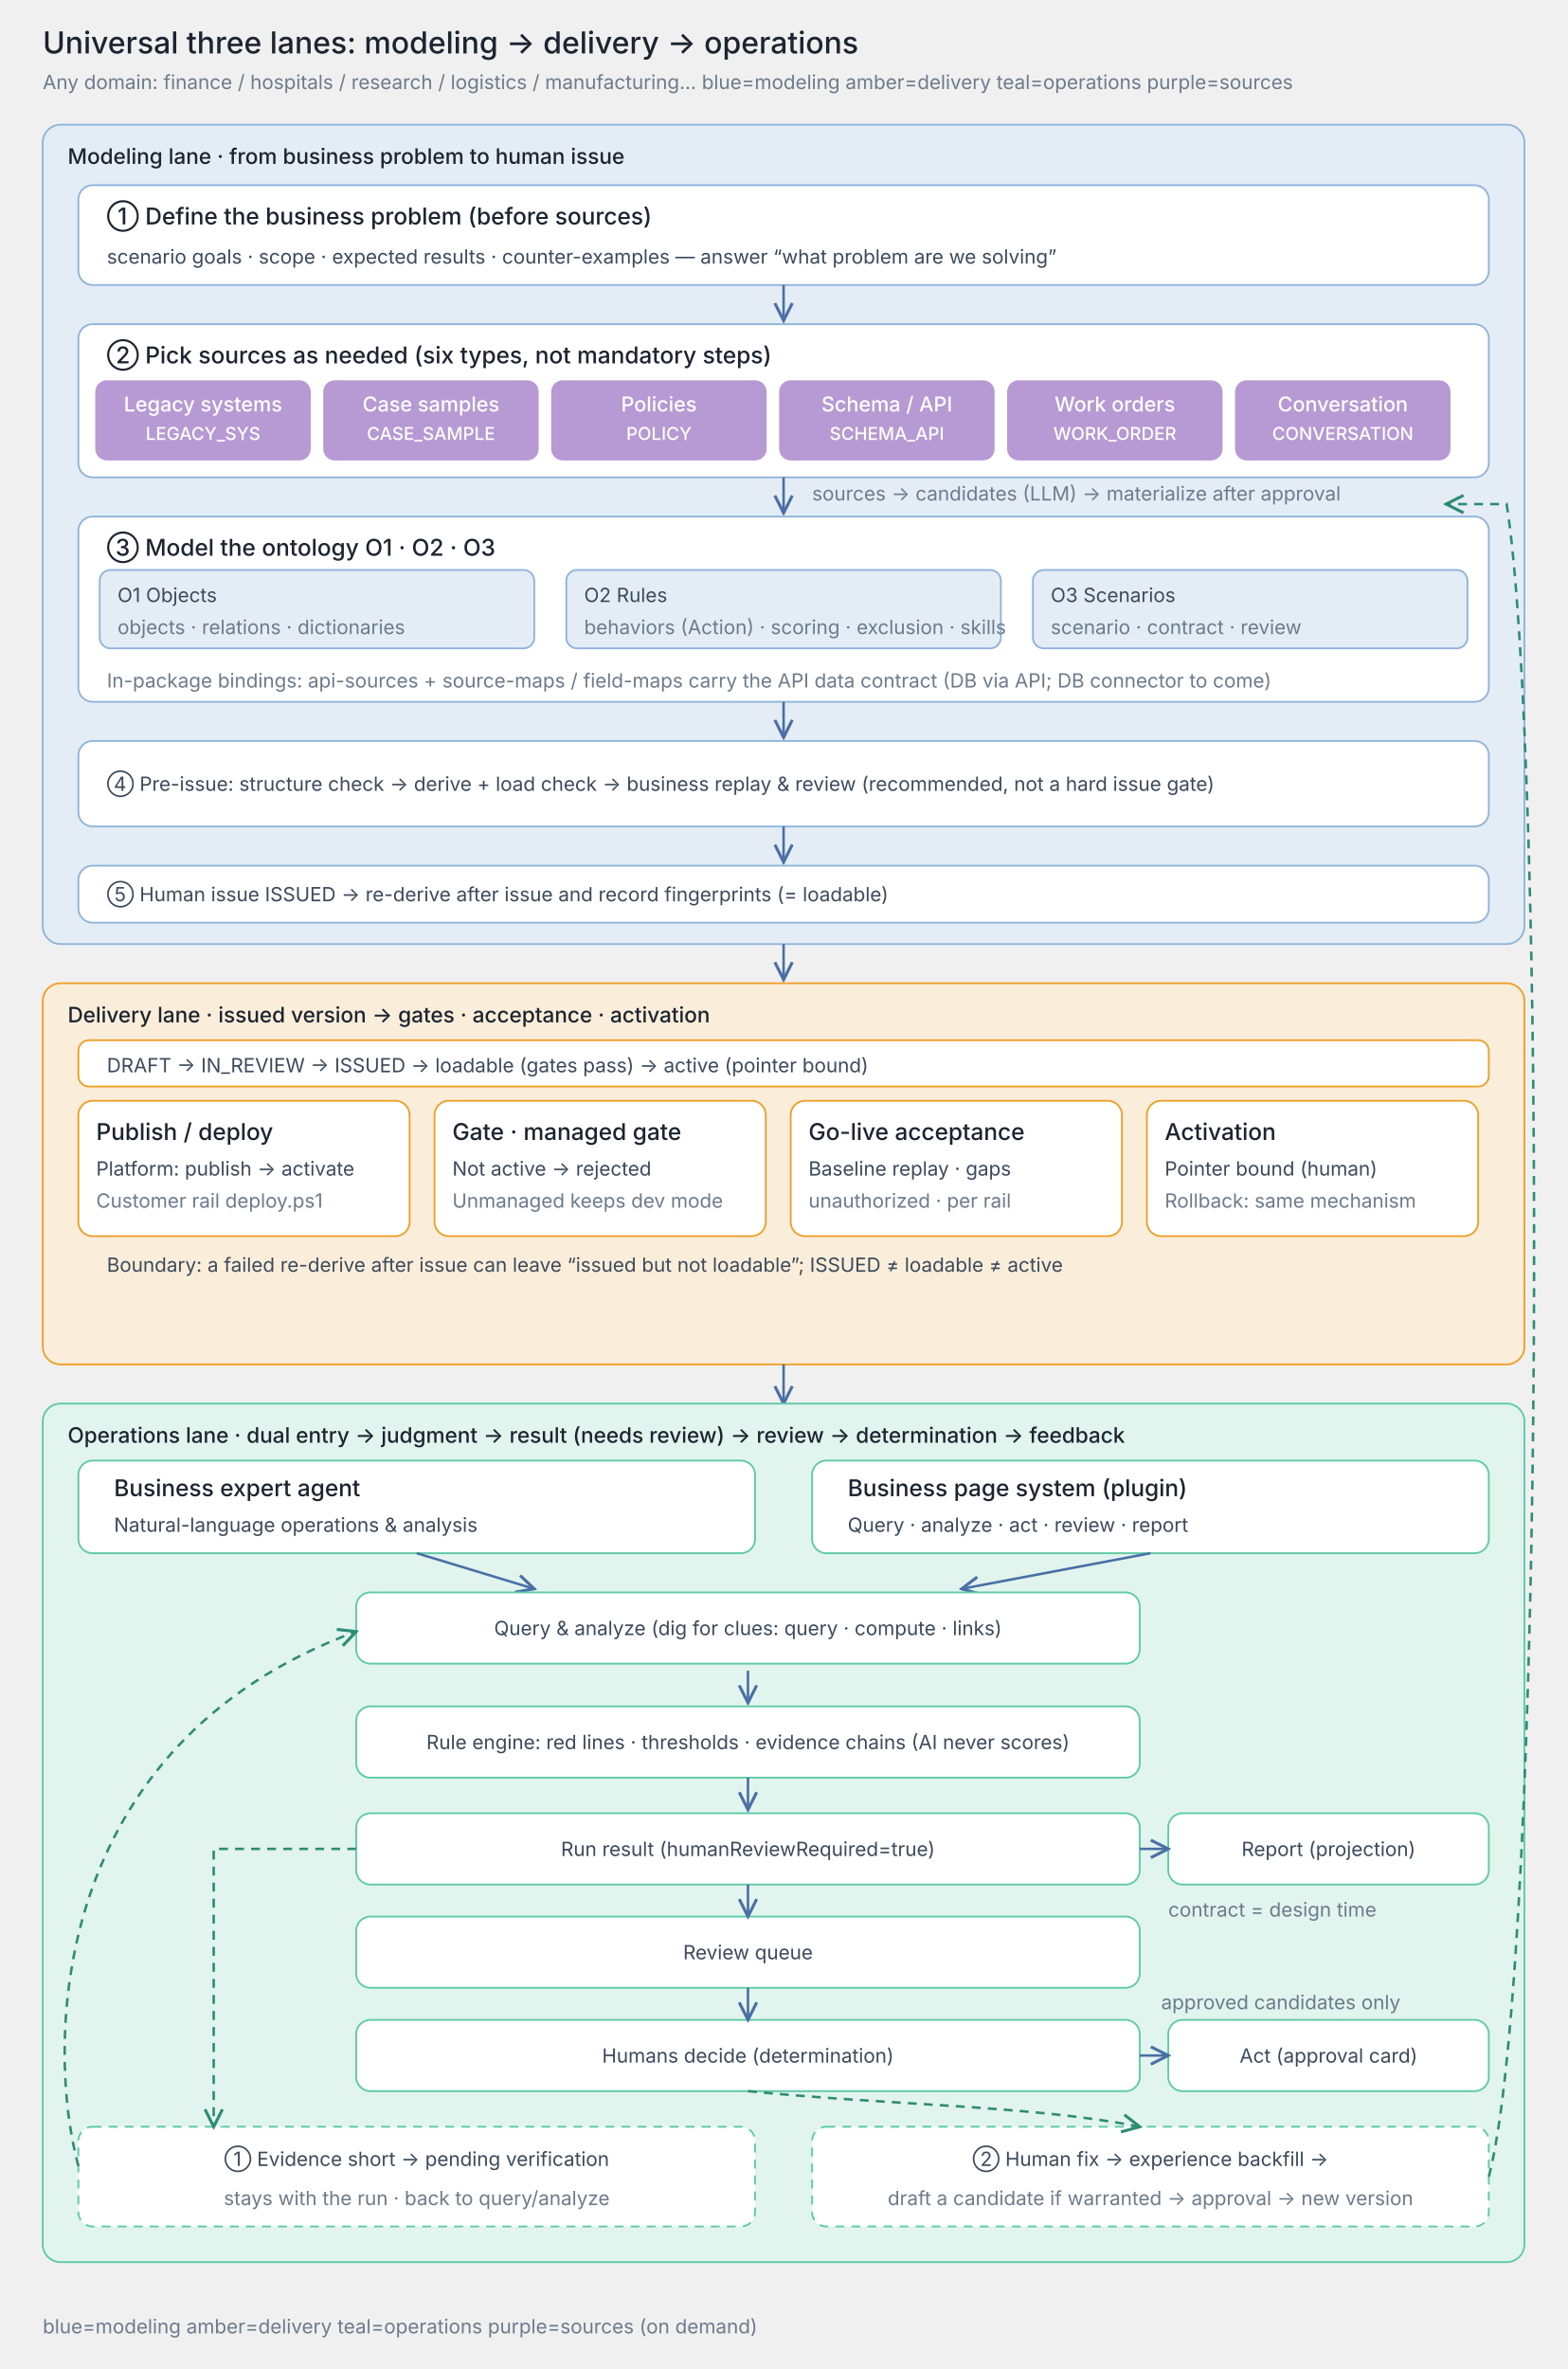
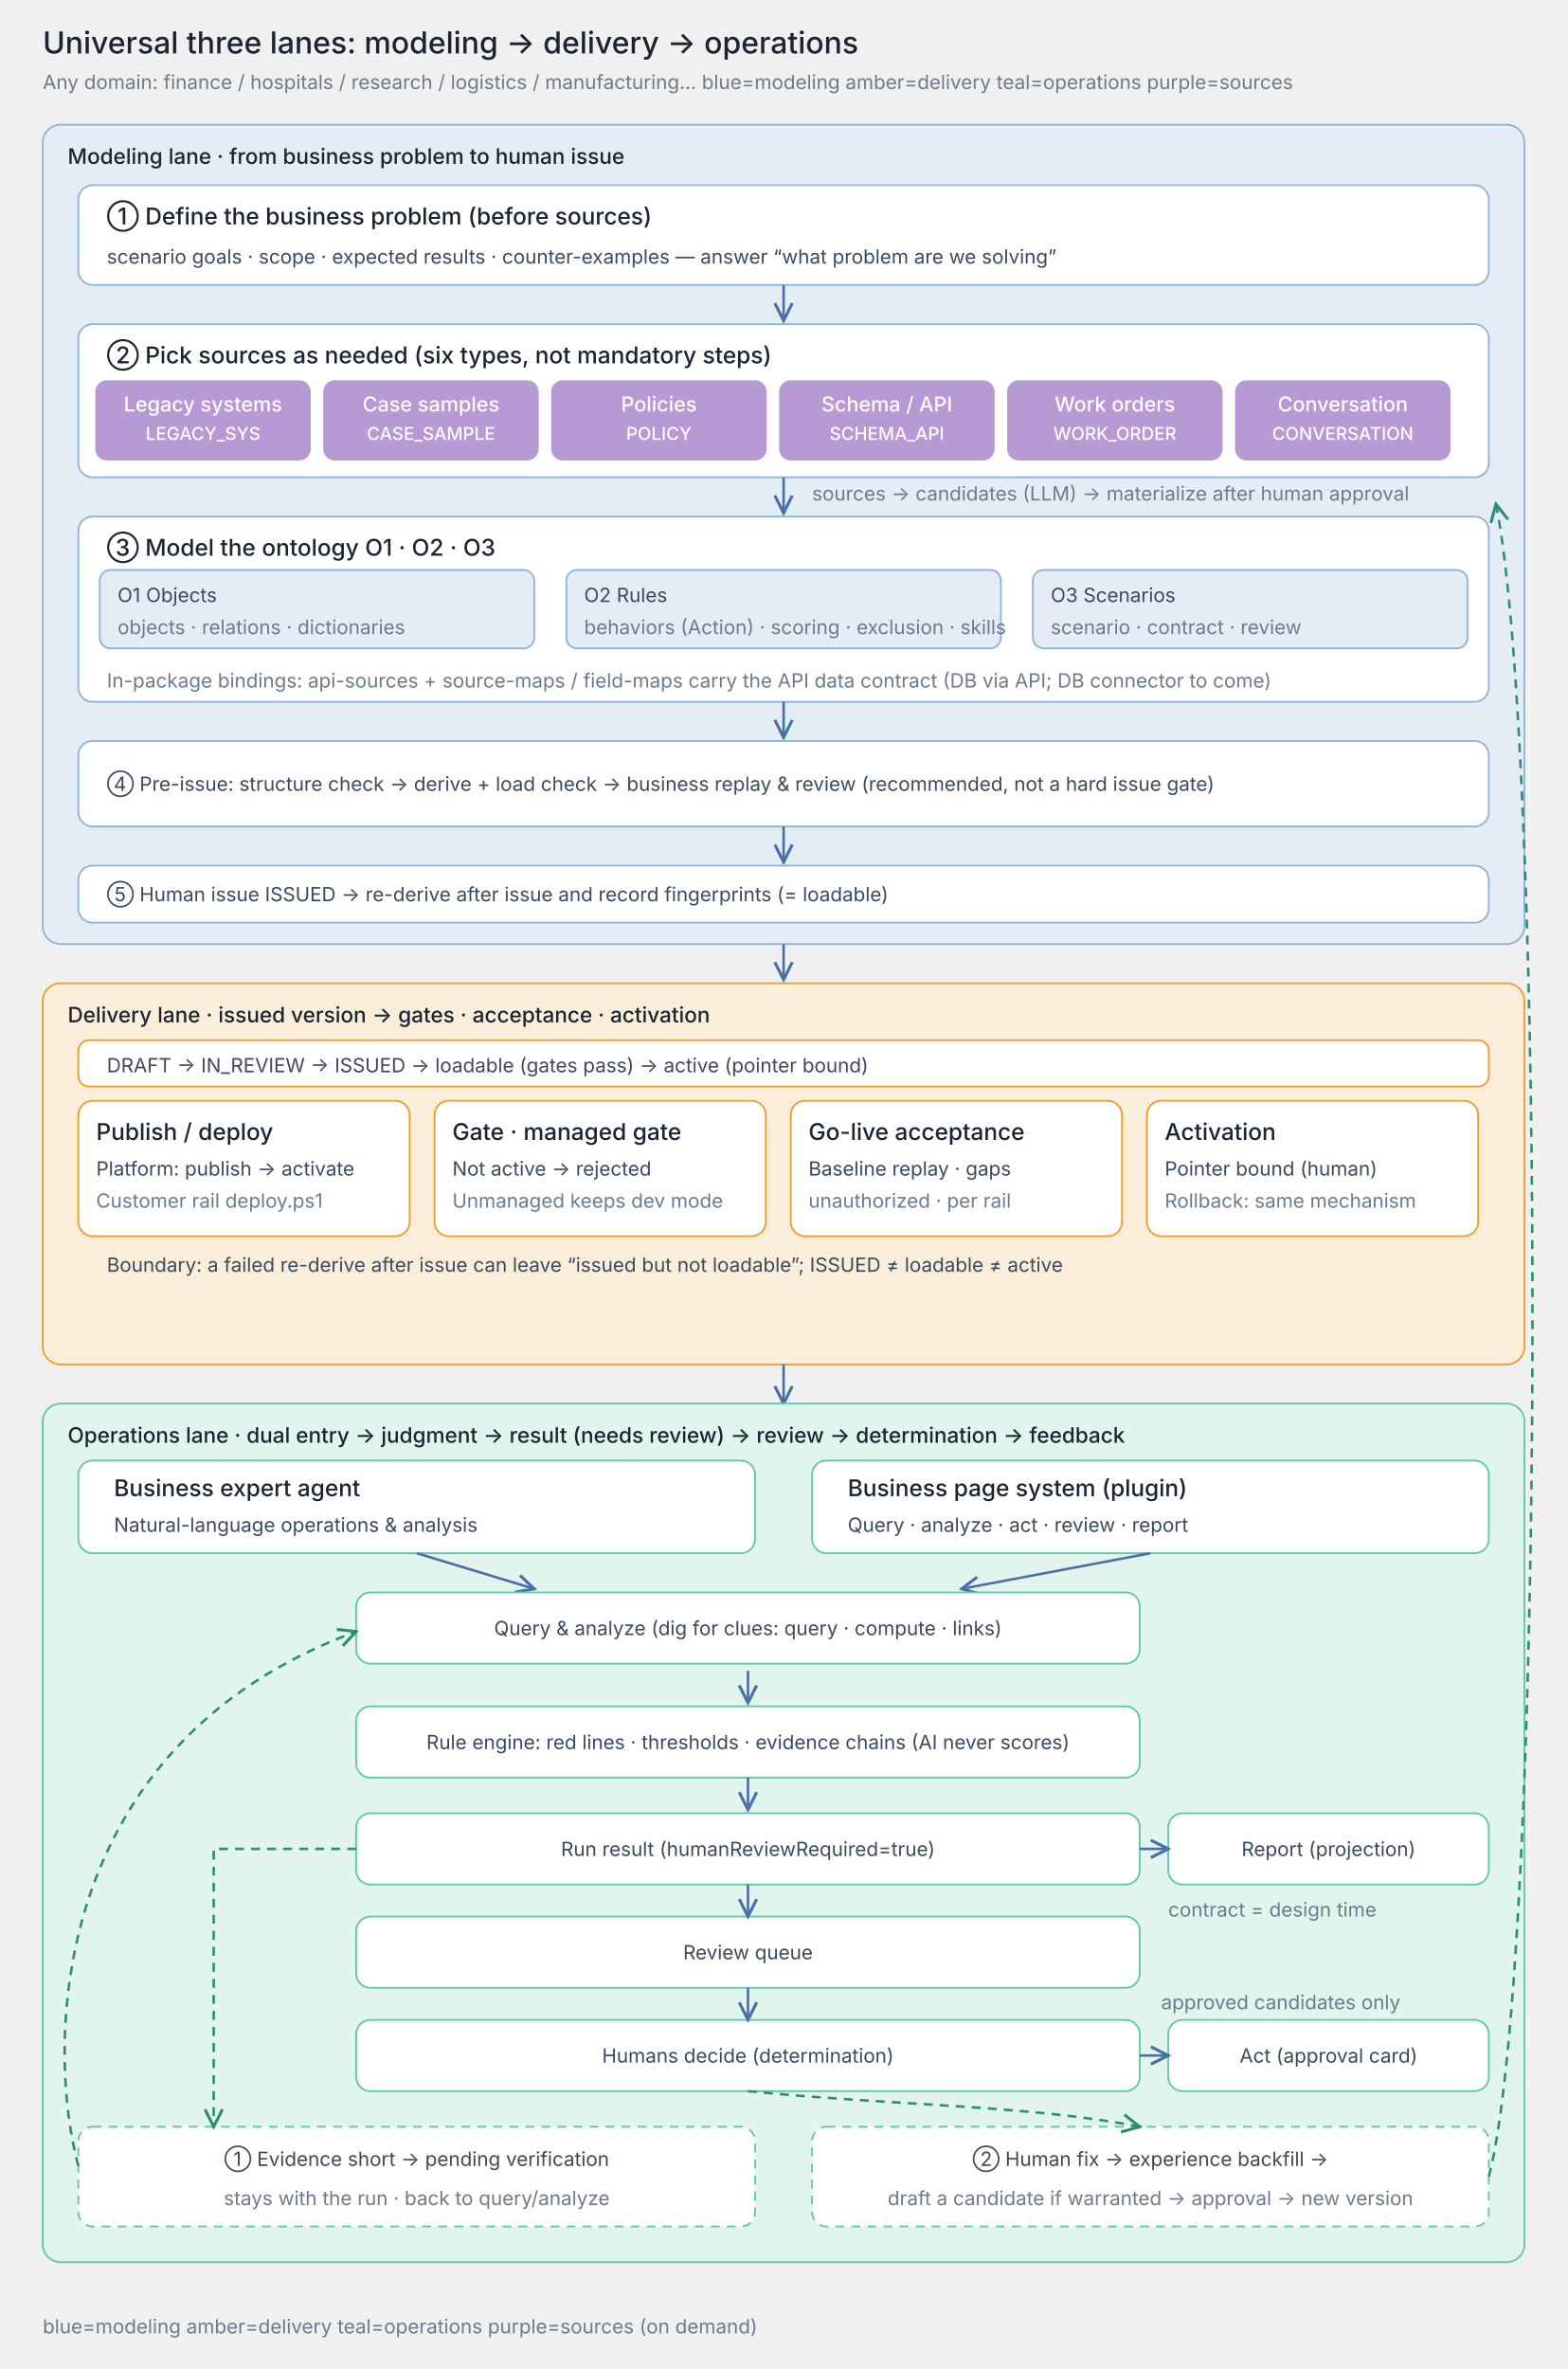
<svg xmlns="http://www.w3.org/2000/svg" viewBox="0 0 880 1330" font-family="-apple-system,'PingFang SC','Microsoft YaHei',sans-serif">
  <defs>
    <marker id="a1" markerWidth="9" markerHeight="9" refX="8" refY="4.5" orient="auto">
      <path d="M1,1 L8,4.5 L1,8" fill="none" stroke="#4A6FA5" stroke-width="1.2" />
    </marker>
    <marker id="a2" markerWidth="9" markerHeight="9" refX="8" refY="4.5" orient="auto">
      <path d="M1,1 L8,4.5 L1,8" fill="none" stroke="#B07D2B" stroke-width="1.2" />
    </marker>
    <marker id="a3" markerWidth="9" markerHeight="9" refX="8" refY="4.5" orient="auto">
      <path d="M1,1 L8,4.5 L1,8" fill="none" stroke="#2E8B74" stroke-width="1.2" />
    </marker>
  </defs>
  <style>
    text { font-family: -apple-system,'PingFang SC','Microsoft YaHei',sans-serif; }
    .hd { font-size: 17px; font-weight: 500; fill: #1B2430; }
    .tt { font-size: 13px; font-weight: 500; fill: #1B2430; }
    .bd { font-size: 11px; font-weight: 400; fill: #3A4A5C; }
    .sm { font-size: 11px; font-weight: 400; fill: #6B7B8C; }
    .kw { font-size: 11.5px; font-weight: 500; fill: #FFFFFF; }
    .chip { font-size: 10px; font-weight: 500; fill: #FFFFFF; }
    .lane { font-size: 12px; font-weight: 500; fill: #1B2430; }
  </style>
  <text x="24" y="30" class="hd" text-anchor="start">Universal three lanes: modeling → delivery → operations</text>
  <text x="24" y="50" class="sm" text-anchor="start">Any domain: finance / hospitals / research / logistics / manufacturing…   blue=modeling  amber=delivery  teal=operations  purple=sources</text>
  <rect x="24" y="70" width="832" height="460" rx="10" fill="#E4EDF6" stroke="#8FB4D9" stroke-width="1" />
  <text x="38" y="92" class="lane" text-anchor="start">Modeling lane · from business problem to human issue</text>
  <rect x="44" y="104" width="792" height="56" rx="8" fill="#FFFFFF" stroke="#8FB4D9" stroke-width="1" />
  <text x="60" y="126" class="tt" text-anchor="start">① Define the business problem (before sources)</text>
  <text x="60" y="148" class="bd" text-anchor="start">scenario goals · scope · expected results · counter-examples — answer “what problem are we solving”</text>
  <line x1="440" y1="160" x2="440" y2="180" stroke="#4A6FA5" stroke-width="1.4" marker-end="url(#a1)" />
  <rect x="44" y="182" width="792" height="86" rx="8" fill="#FFFFFF" stroke="#8FB4D9" stroke-width="1" />
  <text x="60" y="204" class="tt" text-anchor="start">② Pick sources as needed (six types, not mandatory steps)</text>
  <rect x="54" y="214" width="120" height="44" rx="6" fill="#B799D4" stroke="#B799D4" stroke-width="1" />
  <text x="114.0" y="231" class="kw" text-anchor="middle">Legacy systems</text>
  <text x="114.0" y="247" class="chip" text-anchor="middle">LEGACY_SYS</text>
  <rect x="182" y="214" width="120" height="44" rx="6" fill="#B799D4" stroke="#B799D4" stroke-width="1" />
  <text x="242.0" y="231" class="kw" text-anchor="middle">Case samples</text>
  <text x="242.0" y="247" class="chip" text-anchor="middle">CASE_SAMPLE</text>
  <rect x="310" y="214" width="120" height="44" rx="6" fill="#B799D4" stroke="#B799D4" stroke-width="1" />
  <text x="370.0" y="231" class="kw" text-anchor="middle">Policies</text>
  <text x="370.0" y="247" class="chip" text-anchor="middle">POLICY</text>
  <rect x="438" y="214" width="120" height="44" rx="6" fill="#B799D4" stroke="#B799D4" stroke-width="1" />
  <text x="498.0" y="231" class="kw" text-anchor="middle">Schema / API</text>
  <text x="498.0" y="247" class="chip" text-anchor="middle">SCHEMA_API</text>
  <rect x="566" y="214" width="120" height="44" rx="6" fill="#B799D4" stroke="#B799D4" stroke-width="1" />
  <text x="626.0" y="231" class="kw" text-anchor="middle">Work orders</text>
  <text x="626.0" y="247" class="chip" text-anchor="middle">WORK_ORDER</text>
  <rect x="694" y="214" width="120" height="44" rx="6" fill="#B799D4" stroke="#B799D4" stroke-width="1" />
  <text x="754.0" y="231" class="kw" text-anchor="middle">Conversation</text>
  <text x="754.0" y="247" class="chip" text-anchor="middle">CONVERSATION</text>
  <line x1="440" y1="268" x2="440" y2="288" stroke="#4A6FA5" stroke-width="1.4" marker-end="url(#a1)" />
-   <text x="456" y="281" class="sm" text-anchor="start">sources → candidates (LLM) → materialize after approval</text>
+   <text x="456" y="281" class="sm" text-anchor="start">sources → candidates (LLM) → materialize after human approval</text>
  <rect x="44" y="290" width="792" height="104" rx="8" fill="#FFFFFF" stroke="#8FB4D9" stroke-width="1" />
  <text x="60" y="312" class="tt" text-anchor="start">③ Model the ontology O1 · O2 · O3</text>
  <rect x="56" y="320" width="244" height="44" rx="6" fill="#E4EDF6" stroke="#8FB4D9" stroke-width="1" />
  <text x="66" y="338" class="bd" text-anchor="start">O1 Objects</text>
  <text x="66" y="356" class="sm" text-anchor="start">objects · relations · dictionaries</text>
  <rect x="318" y="320" width="244" height="44" rx="6" fill="#E4EDF6" stroke="#8FB4D9" stroke-width="1" />
  <text x="328" y="338" class="bd" text-anchor="start">O2 Rules</text>
  <text x="328" y="356" class="sm" text-anchor="start">behaviors (Action) · scoring · exclusion · skills</text>
  <rect x="580" y="320" width="244" height="44" rx="6" fill="#E4EDF6" stroke="#8FB4D9" stroke-width="1" />
  <text x="590" y="338" class="bd" text-anchor="start">O3 Scenarios</text>
  <text x="590" y="356" class="sm" text-anchor="start">scenario · contract · review</text>
  <text x="60" y="386" class="sm" text-anchor="start">In-package bindings: api-sources + source-maps / field-maps carry the API data contract (DB via API; DB connector to come)</text>
  <line x1="440" y1="394" x2="440" y2="414" stroke="#4A6FA5" stroke-width="1.4" marker-end="url(#a1)" />
  <rect x="44" y="416" width="792" height="48" rx="8" fill="#FFFFFF" stroke="#8FB4D9" stroke-width="1" />
  <text x="60" y="444" class="bd" text-anchor="start">④ Pre-issue: structure check → derive + load check → business replay &amp; review (recommended, not a hard issue gate)</text>
  <line x1="440" y1="464" x2="440" y2="484" stroke="#4A6FA5" stroke-width="1.4" marker-end="url(#a1)" />
  <rect x="44" y="486" width="792" height="32" rx="8" fill="#FFFFFF" stroke="#8FB4D9" stroke-width="1" />
  <text x="60" y="506" class="bd" text-anchor="start">⑤ Human issue ISSUED → re-derive after issue and record fingerprints (= loadable)</text>
  <line x1="440" y1="530" x2="440" y2="550" stroke="#4A6FA5" stroke-width="1.4" marker-end="url(#a1)" />
  <rect x="24" y="552" width="832" height="214" rx="10" fill="#FAEEDA" stroke="#EF9F27" stroke-width="1" />
  <text x="38" y="574" class="lane" text-anchor="start">Delivery lane · issued version → gates · acceptance · activation</text>
  <rect x="44" y="584" width="792" height="26" rx="6" fill="#FFFFFF" stroke="#EF9F27" stroke-width="1" />
  <text x="60" y="602" class="bd" text-anchor="start">DRAFT → IN_REVIEW → ISSUED → loadable (gates pass) → active (pointer bound)</text>
  <rect x="44" y="618" width="186" height="76" rx="8" fill="#FFFFFF" stroke="#EF9F27" stroke-width="1" />
  <text x="54" y="640" class="tt" text-anchor="start">Publish / deploy</text>
  <text x="54" y="660" class="bd" text-anchor="start">Platform: publish → activate</text>
  <text x="54" y="678" class="sm" text-anchor="start">Customer rail deploy.ps1</text>
  <rect x="244" y="618" width="186" height="76" rx="8" fill="#FFFFFF" stroke="#EF9F27" stroke-width="1" />
  <text x="254" y="640" class="tt" text-anchor="start">Gate · managed gate</text>
  <text x="254" y="660" class="bd" text-anchor="start">Not active → rejected</text>
  <text x="254" y="678" class="sm" text-anchor="start">Unmanaged keeps dev mode</text>
  <rect x="444" y="618" width="186" height="76" rx="8" fill="#FFFFFF" stroke="#EF9F27" stroke-width="1" />
  <text x="454" y="640" class="tt" text-anchor="start">Go-live acceptance</text>
  <text x="454" y="660" class="bd" text-anchor="start">Baseline replay · gaps</text>
  <text x="454" y="678" class="sm" text-anchor="start">unauthorized · per rail</text>
  <rect x="644" y="618" width="186" height="76" rx="8" fill="#FFFFFF" stroke="#EF9F27" stroke-width="1" />
  <text x="654" y="640" class="tt" text-anchor="start">Activation</text>
  <text x="654" y="660" class="bd" text-anchor="start">Pointer bound (human)</text>
  <text x="654" y="678" class="sm" text-anchor="start">Rollback: same mechanism</text>
  <text x="60" y="714" class="bd" text-anchor="start">Boundary: a failed re-derive after issue can leave “issued but not loadable”; ISSUED ≠ loadable ≠ active</text>
  <line x1="440" y1="766" x2="440" y2="788" stroke="#4A6FA5" stroke-width="1.4" marker-end="url(#a1)" />
  <rect x="24" y="788" width="832" height="482" rx="10" fill="#E1F5EE" stroke="#5DCAA5" stroke-width="1" />
  <text x="38" y="810" class="lane" text-anchor="start">Operations lane · dual entry → judgment → result (needs review) → review → determination → feedback</text>
  <rect x="44" y="820" width="380" height="52" rx="8" fill="#FFFFFF" stroke="#5DCAA5" stroke-width="1" />
  <text x="64" y="840" class="tt" text-anchor="start">Business expert agent</text>
  <text x="64" y="860" class="bd" text-anchor="start">Natural-language operations &amp; analysis</text>
  <rect x="456" y="820" width="380" height="52" rx="8" fill="#FFFFFF" stroke="#5DCAA5" stroke-width="1" />
  <text x="476" y="840" class="tt" text-anchor="start">Business page system (plugin)</text>
  <text x="476" y="860" class="bd" text-anchor="start">Query · analyze · act · review · report</text>
  <line x1="234" y1="872" x2="300" y2="892" stroke="#4A6FA5" stroke-width="1.4" marker-end="url(#a1)" />
  <line x1="646" y1="872" x2="540" y2="892" stroke="#4A6FA5" stroke-width="1.4" marker-end="url(#a1)" />
  <rect x="200" y="894" width="440" height="40" rx="8" fill="#FFFFFF" stroke="#5DCAA5" stroke-width="1" />
  <text x="420" y="918" class="bd" text-anchor="middle">Query &amp; analyze (dig for clues: query · compute · links)</text>
  <rect x="200" y="958" width="440" height="40" rx="8" fill="#FFFFFF" stroke="#5DCAA5" stroke-width="1" />
  <text x="420" y="982" class="bd" text-anchor="middle">Rule engine: red lines · thresholds · evidence chains (AI never scores)</text>
  <rect x="200" y="1018" width="440" height="40" rx="8" fill="#FFFFFF" stroke="#5DCAA5" stroke-width="1" />
  <text x="420" y="1042" class="bd" text-anchor="middle">Run result (humanReviewRequired=true)</text>
  <rect x="200" y="1076" width="440" height="40" rx="8" fill="#FFFFFF" stroke="#5DCAA5" stroke-width="1" />
  <text x="420" y="1100" class="bd" text-anchor="middle">Review queue</text>
  <rect x="200" y="1134" width="440" height="40" rx="8" fill="#FFFFFF" stroke="#5DCAA5" stroke-width="1" />
  <text x="420" y="1158" class="bd" text-anchor="middle">Humans decide (determination)</text>
  <line x1="420" y1="938" x2="420" y2="956" stroke="#4A6FA5" stroke-width="1.4" marker-end="url(#a1)" />
  <line x1="420" y1="998" x2="420" y2="1016" stroke="#4A6FA5" stroke-width="1.4" marker-end="url(#a1)" />
  <line x1="420" y1="1058" x2="420" y2="1076" stroke="#4A6FA5" stroke-width="1.4" marker-end="url(#a1)" />
  <line x1="420" y1="1116" x2="420" y2="1134" stroke="#4A6FA5" stroke-width="1.4" marker-end="url(#a1)" />
  <rect x="656" y="1018" width="180" height="40" rx="8" fill="#FFFFFF" stroke="#5DCAA5" stroke-width="1" />
  <text x="746" y="1042" class="bd" text-anchor="middle">Report (projection)</text>
  <text x="656" y="1076" class="sm" text-anchor="start">contract = design time</text>
  <line x1="640" y1="1038" x2="656" y2="1038" stroke="#4A6FA5" stroke-width="1.4" marker-end="url(#a1)" />
  <rect x="656" y="1134" width="180" height="40" rx="8" fill="#FFFFFF" stroke="#5DCAA5" stroke-width="1" />
  <text x="746" y="1158" class="bd" text-anchor="middle">Act (approval card)</text>
  <line x1="640" y1="1154" x2="656" y2="1154" stroke="#4A6FA5" stroke-width="1.4" marker-end="url(#a1)" />
  <text x="652" y="1128" class="sm" text-anchor="start">approved candidates only</text>
  <rect x="44" y="1194" width="380" height="56" rx="8" fill="#FFFFFF" stroke="#5DCAA5" stroke-width="1" stroke-dasharray="5 4" />
  <text x="234" y="1216" class="bd" text-anchor="middle">① Evidence short → pending verification</text>
  <text x="234" y="1238" class="sm" text-anchor="middle">stays with the run · back to query/analyze</text>
  <rect x="456" y="1194" width="380" height="56" rx="8" fill="#FFFFFF" stroke="#5DCAA5" stroke-width="1" stroke-dasharray="5 4" />
  <text x="646" y="1216" class="bd" text-anchor="middle">② Human fix → experience backfill →</text>
  <text x="646" y="1238" class="sm" text-anchor="middle">draft a candidate if warranted → approval → new version</text>
  <path d="M200,1038 L120,1038 L120,1194" fill="none" stroke="#2E8B74" stroke-width="1.4" stroke-dasharray="5 4" marker-end="url(#a3)" />
  <path d="M44,1216 C 26,1150 26,980 200,916" fill="none" stroke="#2E8B74" stroke-width="1.4" stroke-dasharray="5 4" marker-end="url(#a3)" />
  <path d="M420,1174 C 500,1182 580,1182 640,1194" fill="none" stroke="#2E8B74" stroke-width="1.4" stroke-dasharray="5 4" marker-end="url(#a3)" />
-   <path d="M836,1222 C 868,1100 868,420 846,283 L 812,283" fill="none" stroke="#2E8B74" stroke-width="1.4" stroke-dasharray="5 4" marker-end="url(#a3)" />
+   <path d="M836,1222 C 868,1100 868,420 840,283" fill="none" stroke="#2E8B74" stroke-width="1.4" stroke-dasharray="5 4" marker-end="url(#a3)" />
  <text x="24" y="1310" class="sm" text-anchor="start">blue=modeling  amber=delivery  teal=operations  purple=sources (on demand)</text>
</svg>
